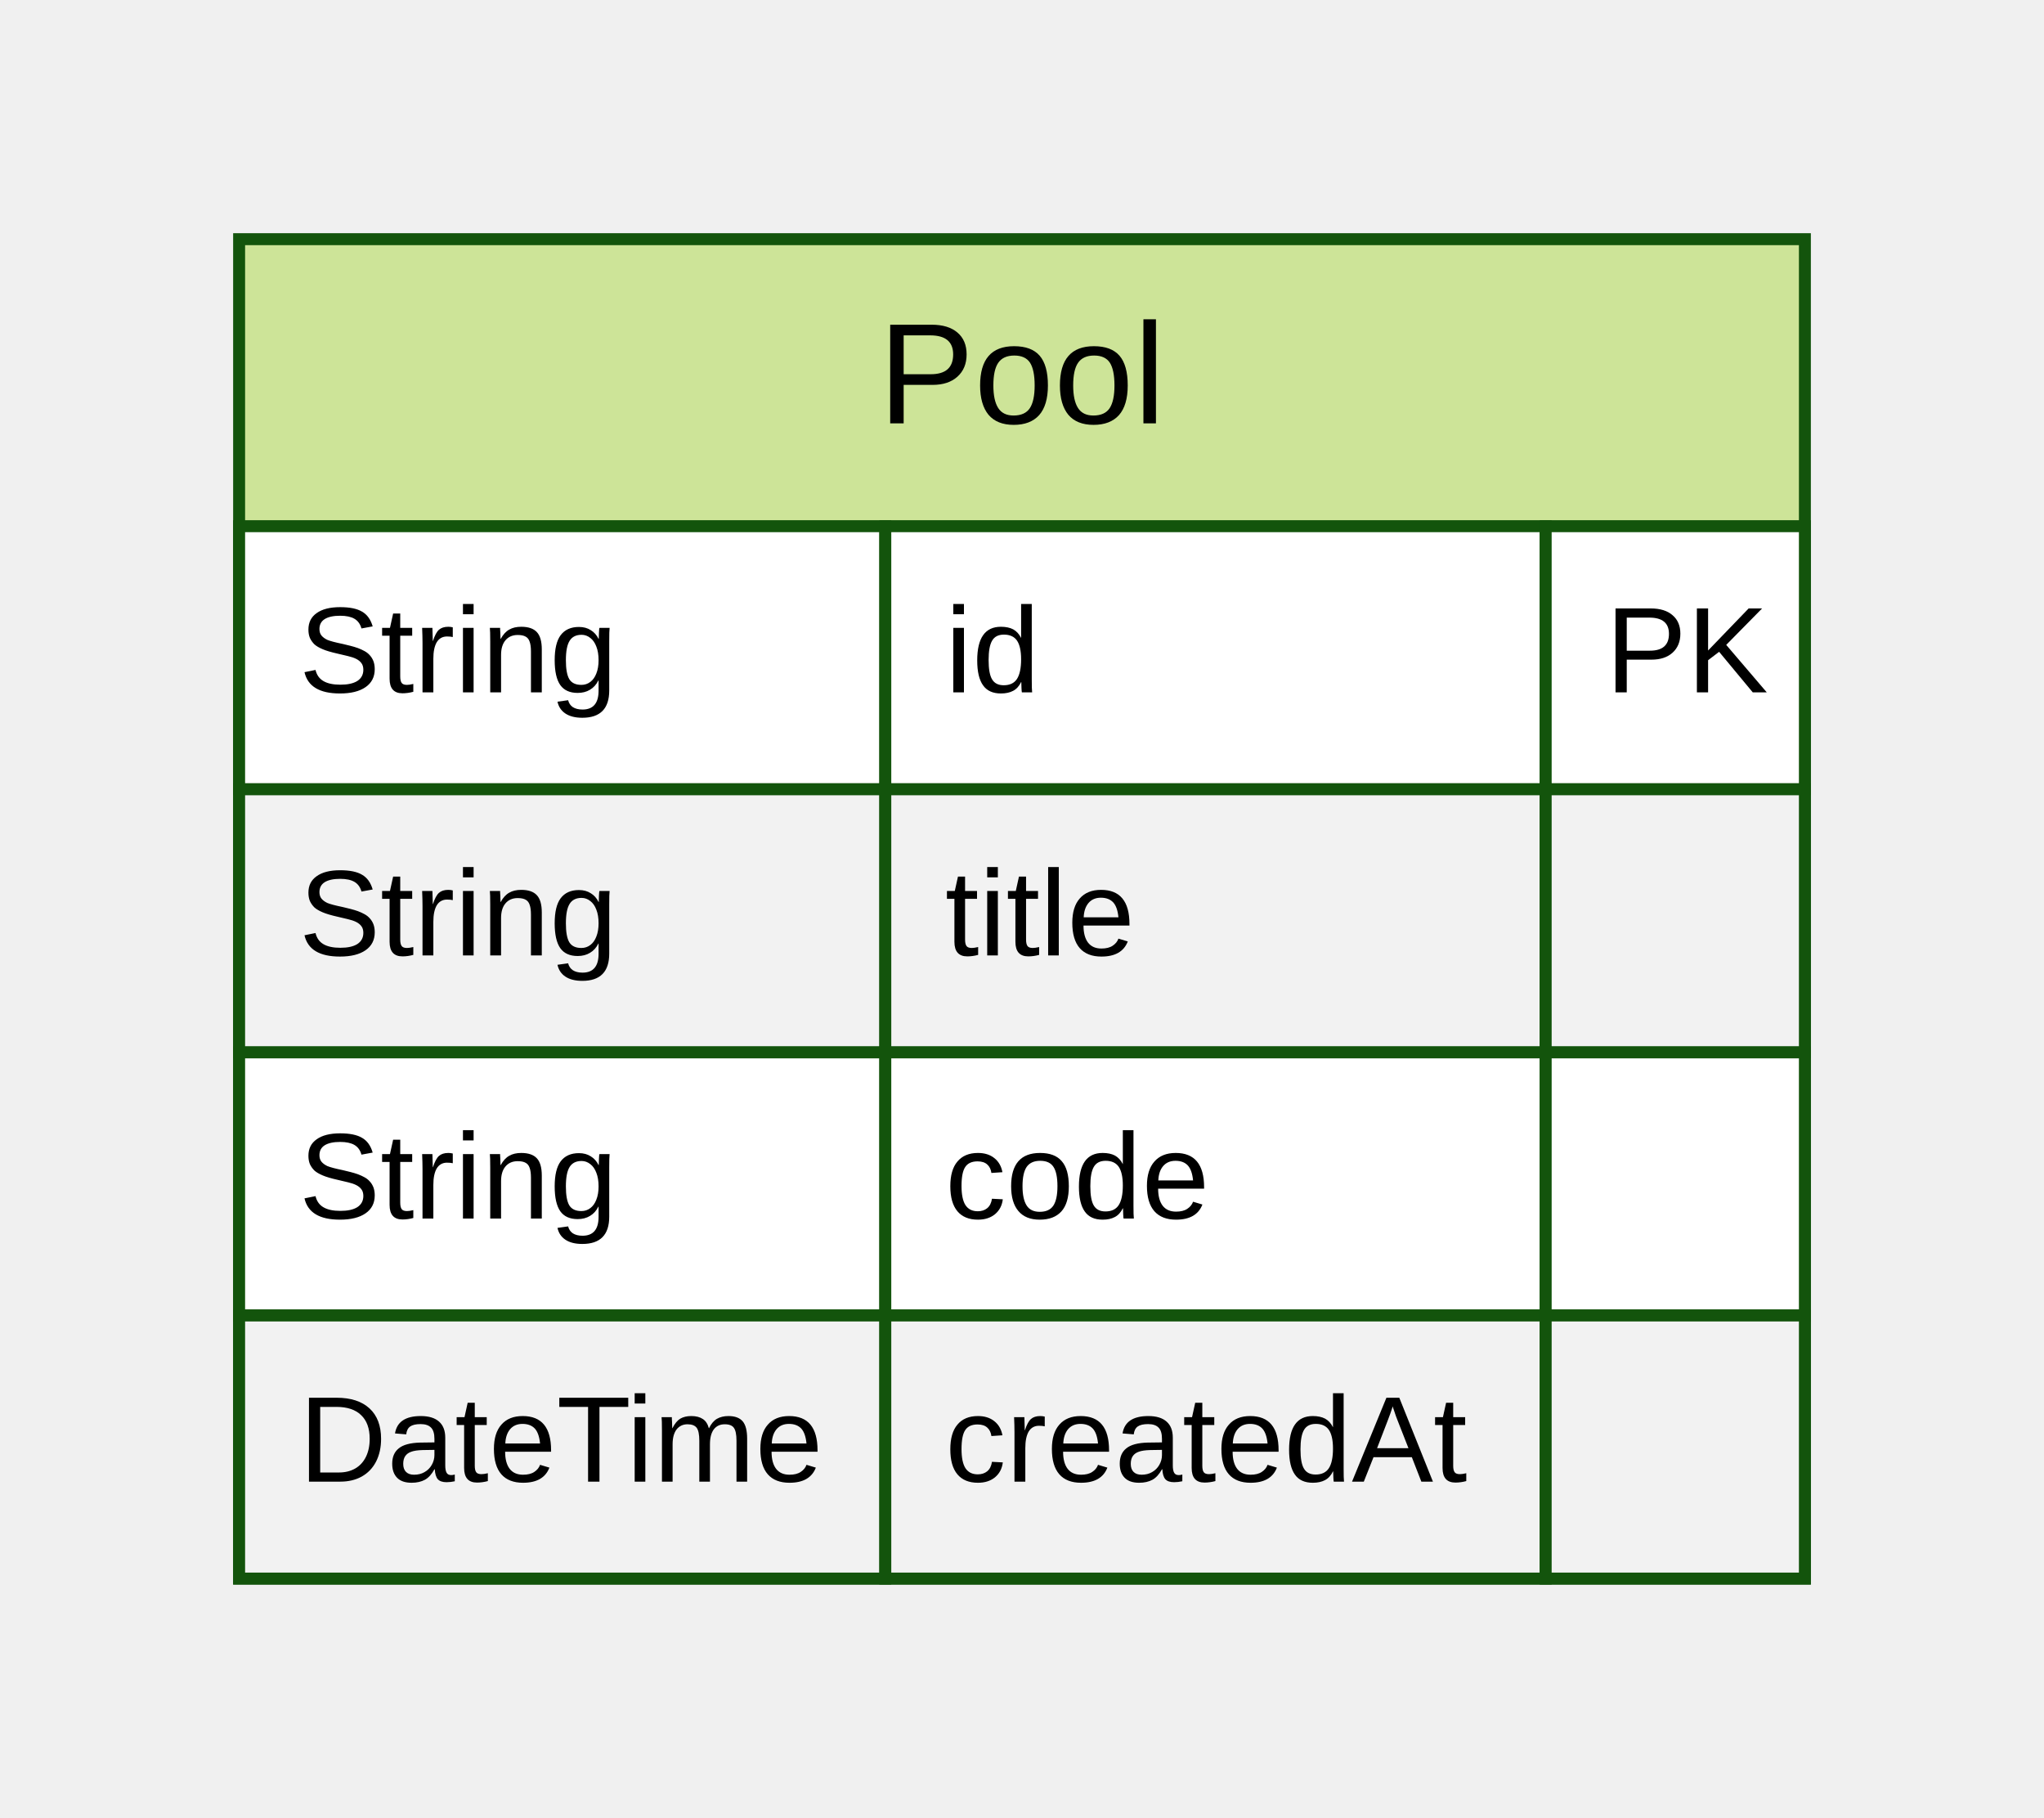
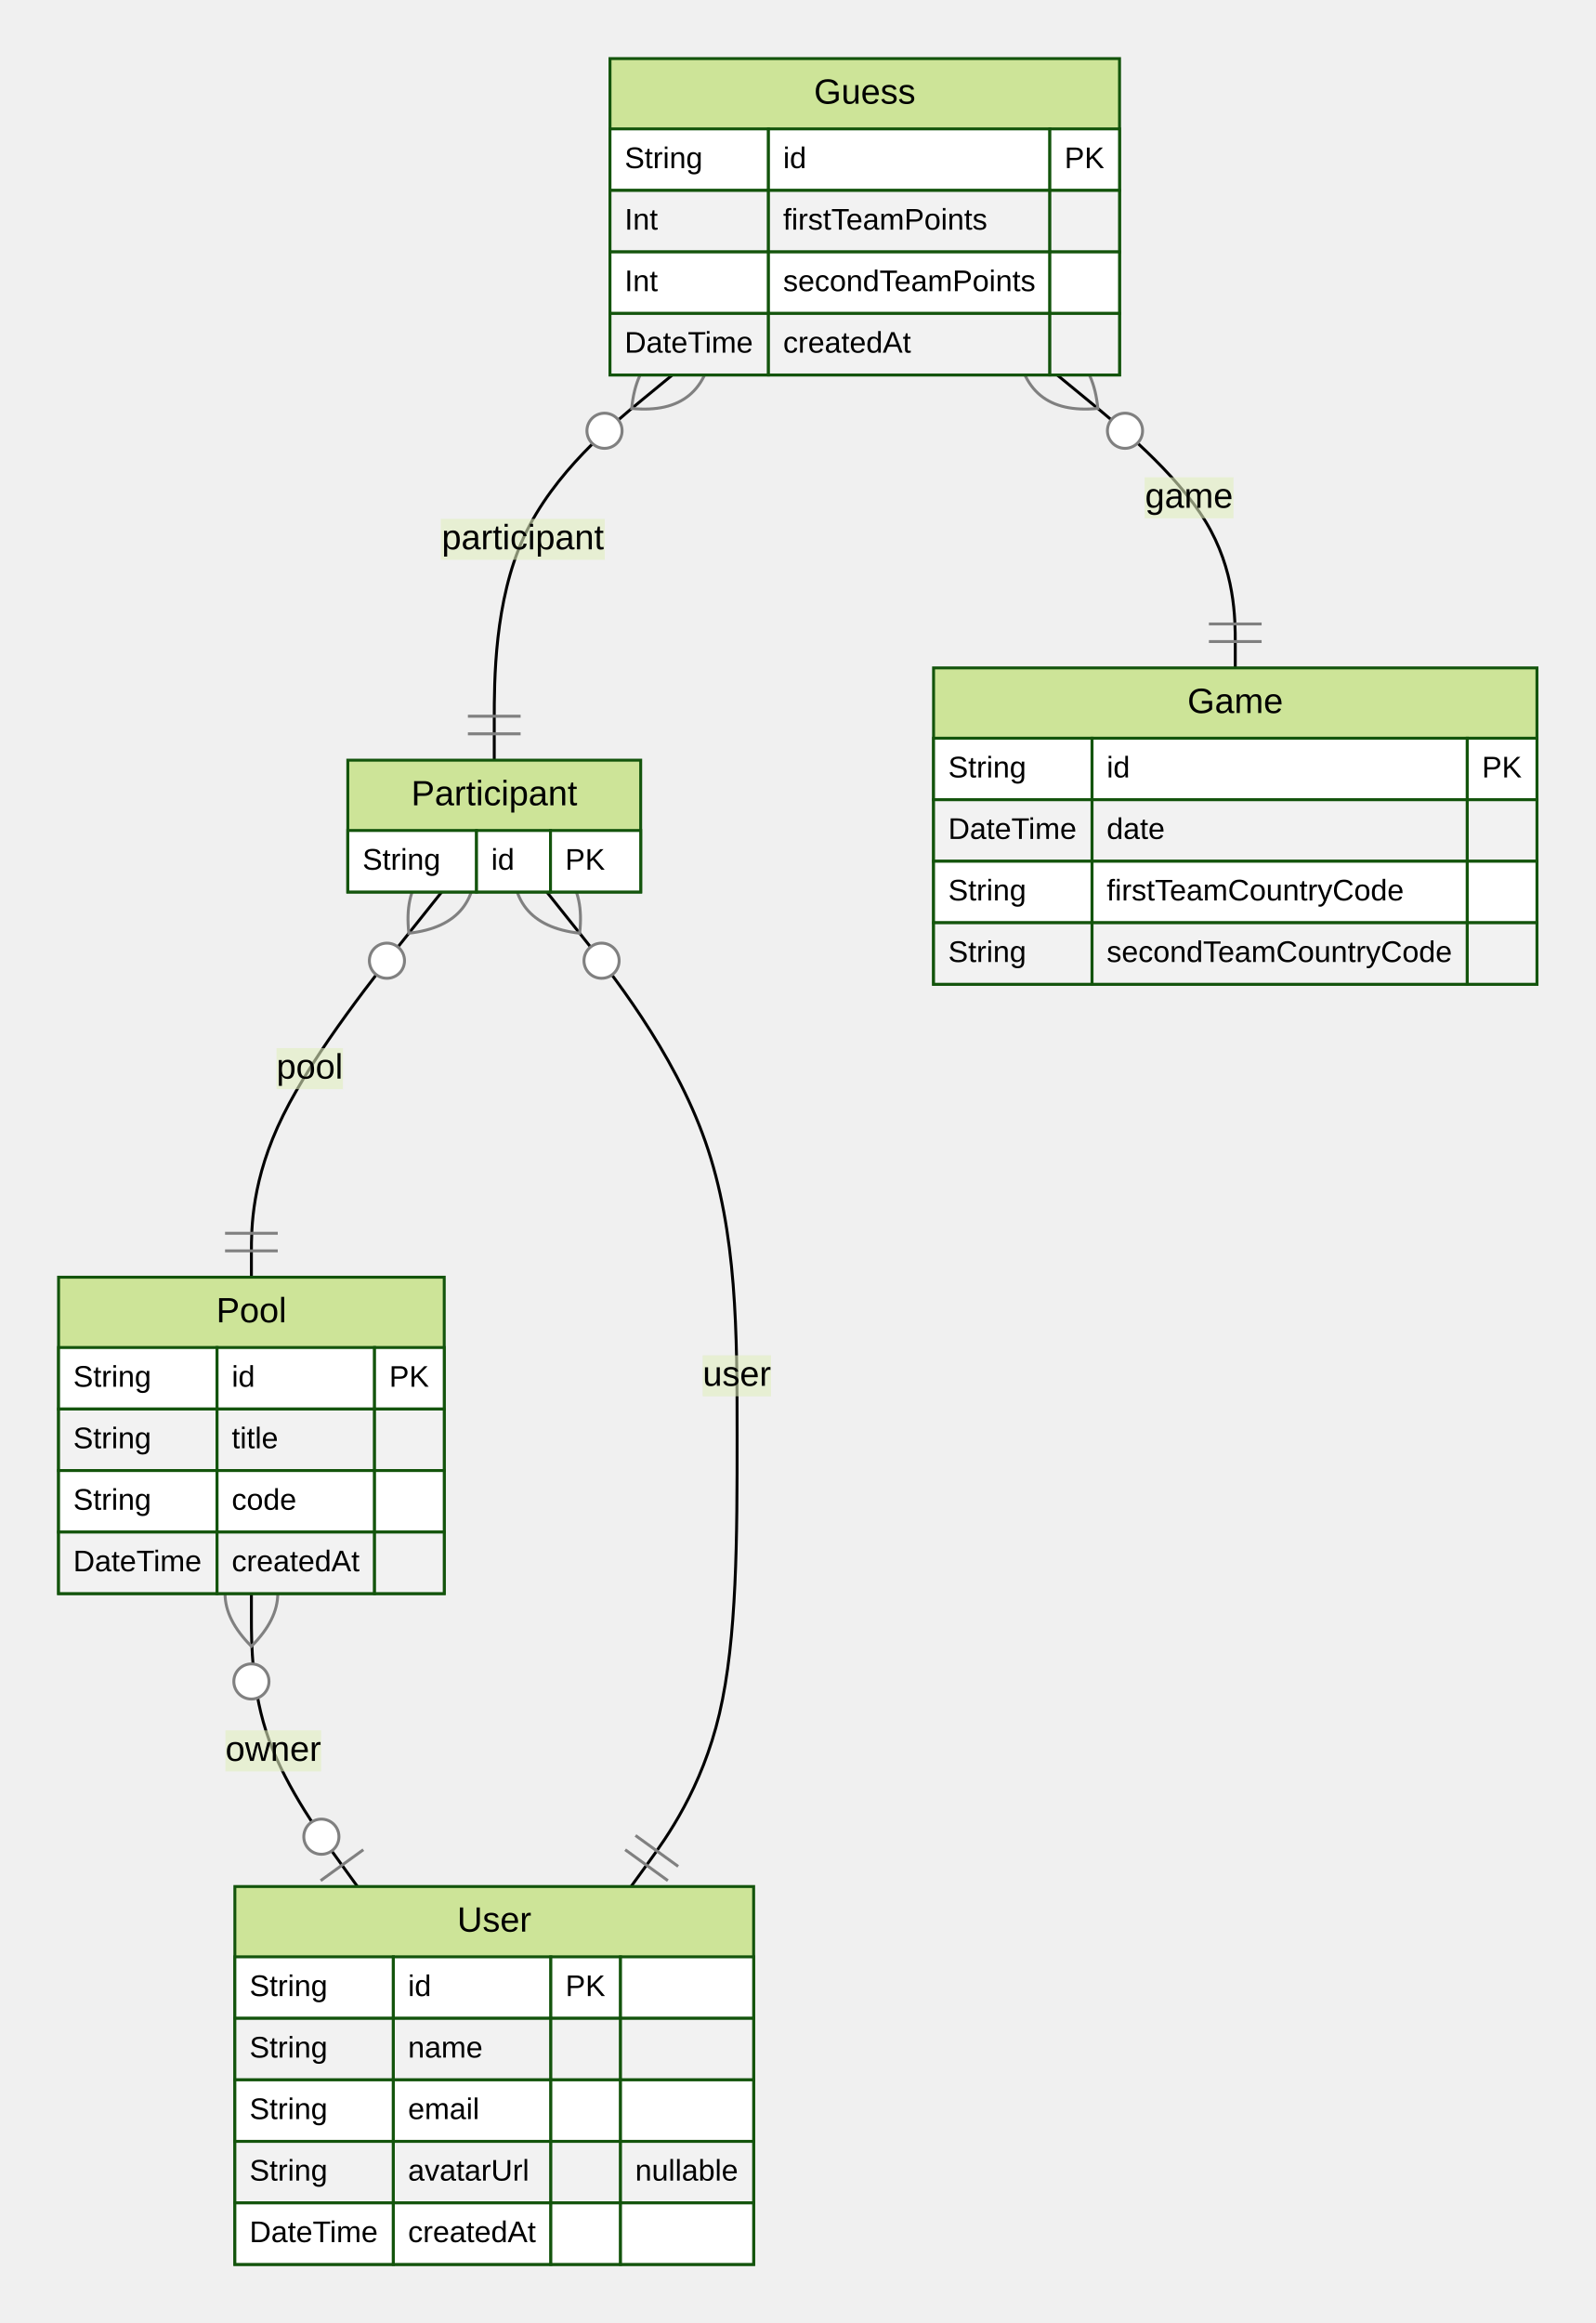
- <svg xmlns="http://www.w3.org/2000/svg" aria-labelledby="chart-title-mermaid-0 chart-desc-mermaid-0" role="img" viewBox="0 0 170.964 152" style="max-width: 170.964px; background-color: white;" width="100%" id="mermaid-0">
+ <svg xmlns="http://www.w3.org/2000/svg" aria-labelledby="chart-title-mermaid-0 chart-desc-mermaid-0" role="img" viewBox="0 0 544.791 793" style="max-width: 544.791px; background-color: white;" width="100%" id="mermaid-0">
  <style>#mermaid-0 {font-family:"trebuchet ms",verdana,arial,sans-serif;font-size:16px;fill:#000000;}#mermaid-0 .error-icon{fill:#552222;}#mermaid-0 .error-text{fill:#552222;stroke:#552222;}#mermaid-0 .edge-thickness-normal{stroke-width:2px;}#mermaid-0 .edge-thickness-thick{stroke-width:3.5px;}#mermaid-0 .edge-pattern-solid{stroke-dasharray:0;}#mermaid-0 .edge-pattern-dashed{stroke-dasharray:3;}#mermaid-0 .edge-pattern-dotted{stroke-dasharray:2;}#mermaid-0 .marker{fill:#000000;stroke:#000000;}#mermaid-0 .marker.cross{stroke:#000000;}#mermaid-0 svg{font-family:"trebuchet ms",verdana,arial,sans-serif;font-size:16px;}#mermaid-0 .entityBox{fill:#cde498;stroke:#13540c;}#mermaid-0 .attributeBoxOdd{fill:#ffffff;stroke:#13540c;}#mermaid-0 .attributeBoxEven{fill:#f2f2f2;stroke:#13540c;}#mermaid-0 .relationshipLabelBox{fill:hsl(78.158, 58.462%, 84.51%);opacity:0.7;background-color:hsl(78.158, 58.462%, 84.51%);}#mermaid-0 .relationshipLabelBox rect{opacity:0.5;}#mermaid-0 .relationshipLine{stroke:#000000;}#mermaid-0 :root{--mermaid-font-family:"trebuchet ms",verdana,arial,sans-serif;}</style>
  <g />
  <defs>
    <marker orient="auto" markerHeight="18" markerWidth="18" refY="9" refX="0" id="ONLY_ONE_START">
      <path d="M9,0 L9,18 M15,0 L15,18" fill="none" stroke="gray" />
    </marker>
  </defs>
  <defs>
    <marker orient="auto" markerHeight="18" markerWidth="18" refY="9" refX="18" id="ONLY_ONE_END">
      <path d="M3,0 L3,18 M9,0 L9,18" fill="none" stroke="gray" />
    </marker>
  </defs>
  <defs>
    <marker orient="auto" markerHeight="18" markerWidth="30" refY="9" refX="0" id="ZERO_OR_ONE_START">
      <circle r="6" cy="9" cx="21" fill="white" stroke="gray" />
      <path d="M9,0 L9,18" fill="none" stroke="gray" />
    </marker>
  </defs>
  <defs>
    <marker orient="auto" markerHeight="18" markerWidth="30" refY="9" refX="30" id="ZERO_OR_ONE_END">
      <circle r="6" cy="9" cx="9" fill="white" stroke="gray" />
      <path d="M21,0 L21,18" fill="none" stroke="gray" />
    </marker>
  </defs>
  <defs>
    <marker orient="auto" markerHeight="36" markerWidth="45" refY="18" refX="18" id="ONE_OR_MORE_START">
      <path d="M0,18 Q 18,0 36,18 Q 18,36 0,18 M42,9 L42,27" fill="none" stroke="gray" />
    </marker>
  </defs>
  <defs>
    <marker orient="auto" markerHeight="36" markerWidth="45" refY="18" refX="27" id="ONE_OR_MORE_END">
      <path d="M3,9 L3,27 M9,18 Q27,0 45,18 Q27,36 9,18" fill="none" stroke="gray" />
    </marker>
  </defs>
  <defs>
    <marker orient="auto" markerHeight="36" markerWidth="57" refY="18" refX="18" id="ZERO_OR_MORE_START">
      <circle r="6" cy="18" cx="48" fill="white" stroke="gray" />
      <path d="M0,18 Q18,0 36,18 Q18,36 0,18" fill="none" stroke="gray" />
    </marker>
  </defs>
  <defs>
    <marker orient="auto" markerHeight="36" markerWidth="57" refY="18" refX="39" id="ZERO_OR_MORE_END">
      <circle r="6" cy="18" cx="9" fill="white" stroke="gray" />
      <path d="M21,18 Q39,0 57,18 Q39,36 21,18" fill="none" stroke="gray" />
    </marker>
  </defs>
-   <g transform="translate(20,20 )" id="Pool">
-     <rect height="112" width="130.964" y="0" x="0" stroke="gray" fill-opacity="100%" fill="honeydew" class="er entityBox" />
-     <text transform="translate(65.48175,12)" style="font-family: &quot;trebuchet ms&quot;, verdana, arial, sans-serif;; font-size: 12px" text-anchor="middle" dominant-baseline="middle" y="0" x="0" id="entity-Pool" class="er entityLabel">Pool</text>
-     <rect height="22" width="54.048" y="24" x="0" stroke="gray" fill-opacity="100%" fill="honeydew" class="er attributeBoxOdd" />
-     <text transform="translate(5,35)" style="font-family: &quot;trebuchet ms&quot;, verdana, arial, sans-serif;; font-size: 10.2px" text-anchor="left" dominant-baseline="middle" y="0" x="0" id="entity-Pool-attr-1-type" class="er entityLabel">String</text>
-     <rect height="22" width="55.234" y="24" x="54.048" stroke="gray" fill-opacity="100%" fill="honeydew" class="er attributeBoxOdd" />
-     <text transform="translate(59.0484,35)" style="font-family: &quot;trebuchet ms&quot;, verdana, arial, sans-serif;; font-size: 10.2px" text-anchor="left" dominant-baseline="middle" y="0" x="0" id="entity-Pool-attr-1-name" class="er entityLabel">id</text>
-     <rect height="22" width="21.681" y="24" x="109.283" stroke="gray" fill-opacity="100%" fill="honeydew" class="er attributeBoxOdd" />
-     <text transform="translate(114.2828,35)" style="font-family: &quot;trebuchet ms&quot;, verdana, arial, sans-serif;; font-size: 10.2px" text-anchor="left" dominant-baseline="middle" y="0" x="0" id="entity-Pool-attr-1-key" class="er entityLabel">PK</text>
-     <rect height="22" width="54.048" y="46" x="0" stroke="gray" fill-opacity="100%" fill="honeydew" class="er attributeBoxEven" />
-     <text transform="translate(5,57)" style="font-family: &quot;trebuchet ms&quot;, verdana, arial, sans-serif;; font-size: 10.2px" text-anchor="left" dominant-baseline="middle" y="0" x="0" id="entity-Pool-attr-2-type" class="er entityLabel">String</text>
-     <rect height="22" width="55.234" y="46" x="54.048" stroke="gray" fill-opacity="100%" fill="honeydew" class="er attributeBoxEven" />
-     <text transform="translate(59.0484,57)" style="font-family: &quot;trebuchet ms&quot;, verdana, arial, sans-serif;; font-size: 10.2px" text-anchor="left" dominant-baseline="middle" y="0" x="0" id="entity-Pool-attr-2-name" class="er entityLabel">title</text>
-     <rect height="22" width="21.681" y="46" x="109.283" stroke="gray" fill-opacity="100%" fill="honeydew" class="er attributeBoxEven" />
-     <text transform="translate(114.2828,57)" style="font-family: &quot;trebuchet ms&quot;, verdana, arial, sans-serif;; font-size: 10.2px" text-anchor="left" dominant-baseline="middle" y="0" x="0" id="entity-Pool-attr-2-key" class="er entityLabel" />
-     <rect height="22" width="54.048" y="68" x="0" stroke="gray" fill-opacity="100%" fill="honeydew" class="er attributeBoxOdd" />
-     <text transform="translate(5,79)" style="font-family: &quot;trebuchet ms&quot;, verdana, arial, sans-serif;; font-size: 10.2px" text-anchor="left" dominant-baseline="middle" y="0" x="0" id="entity-Pool-attr-3-type" class="er entityLabel">String</text>
-     <rect height="22" width="55.234" y="68" x="54.048" stroke="gray" fill-opacity="100%" fill="honeydew" class="er attributeBoxOdd" />
-     <text transform="translate(59.0484,79)" style="font-family: &quot;trebuchet ms&quot;, verdana, arial, sans-serif;; font-size: 10.2px" text-anchor="left" dominant-baseline="middle" y="0" x="0" id="entity-Pool-attr-3-name" class="er entityLabel">code</text>
-     <rect height="22" width="21.681" y="68" x="109.283" stroke="gray" fill-opacity="100%" fill="honeydew" class="er attributeBoxOdd" />
-     <text transform="translate(114.2828,79)" style="font-family: &quot;trebuchet ms&quot;, verdana, arial, sans-serif;; font-size: 10.2px" text-anchor="left" dominant-baseline="middle" y="0" x="0" id="entity-Pool-attr-3-key" class="er entityLabel" />
-     <rect height="22" width="54.048" y="90" x="0" stroke="gray" fill-opacity="100%" fill="honeydew" class="er attributeBoxEven" />
-     <text transform="translate(5,101)" style="font-family: &quot;trebuchet ms&quot;, verdana, arial, sans-serif;; font-size: 10.2px" text-anchor="left" dominant-baseline="middle" y="0" x="0" id="entity-Pool-attr-4-type" class="er entityLabel">DateTime</text>
-     <rect height="22" width="55.234" y="90" x="54.048" stroke="gray" fill-opacity="100%" fill="honeydew" class="er attributeBoxEven" />
-     <text transform="translate(59.0484,101)" style="font-family: &quot;trebuchet ms&quot;, verdana, arial, sans-serif;; font-size: 10.2px" text-anchor="left" dominant-baseline="middle" y="0" x="0" id="entity-Pool-attr-4-name" class="er entityLabel">createdAt</text>
-     <rect height="22" width="21.681" y="90" x="109.283" stroke="gray" fill-opacity="100%" fill="honeydew" class="er attributeBoxEven" />
-     <text transform="translate(114.2828,101)" style="font-family: &quot;trebuchet ms&quot;, verdana, arial, sans-serif;; font-size: 10.2px" text-anchor="left" dominant-baseline="middle" y="0" x="0" id="entity-Pool-attr-4-key" class="er entityLabel" />
-   </g>
+   <path marker-start="url(#ZERO_OR_MORE_START)" marker-end="url(#ZERO_OR_ONE_END)" fill="none" stroke="gray" d="M85.841,544L85.841,552.333C85.841,560.667,85.841,577.333,91.876,594C97.911,610.667,109.981,627.333,116.016,635.667L122.051,644" class="er relationshipLine" />
+   <path marker-start="url(#ZERO_OR_MORE_START)" marker-end="url(#ONLY_ONE_END)" fill="none" stroke="gray" d="M186.702,304.5L197.532,318.083C208.362,331.667,230.023,358.833,240.853,389.75C251.683,420.667,251.683,455.333,251.683,490C251.683,524.667,251.683,559.333,245.648,585C239.613,610.667,227.543,627.333,221.508,635.667L215.473,644" class="er relationshipLine" />
+   <path marker-start="url(#ZERO_OR_MORE_START)" marker-end="url(#ONLY_ONE_END)" fill="none" stroke="gray" d="M150.823,304.5L139.992,318.083C129.162,331.667,107.502,358.833,96.672,380.75C85.841,402.667,85.841,419.333,85.841,427.667L85.841,436" class="er relationshipLine" />
+   <path marker-start="url(#ZERO_OR_MORE_START)" marker-end="url(#ONLY_ONE_END)" fill="none" stroke="gray" d="M229.583,128L219.446,136.333C209.309,144.667,189.036,161.333,178.899,183.25C168.762,205.167,168.762,232.333,168.762,245.917L168.762,259.5" class="er relationshipLine" />
+   <path marker-start="url(#ZERO_OR_MORE_START)" marker-end="url(#ONLY_ONE_END)" fill="none" stroke="gray" d="M360.956,128L371.093,136.333C381.23,144.667,401.503,161.333,411.64,178C421.777,194.667,421.777,211.333,421.777,219.667L421.777,228" class="er relationshipLine" />
+   <g transform="translate(20,436 )" id="Pool">
+     <rect height="108" width="131.683" y="0" x="0" stroke="gray" fill-opacity="100%" fill="honeydew" class="er entityBox" />
+     <text transform="translate(65.84149,12)" style="font-family: &quot;trebuchet ms&quot;, verdana, arial, sans-serif;; font-size: 12px" text-anchor="middle" dominant-baseline="middle" y="0" x="0" id="entity-Pool" class="er entityLabel">Pool</text>
+     <rect height="21" width="54.113" y="24" x="0" stroke="gray" fill-opacity="100%" fill="honeydew" class="er attributeBoxOdd" />
+     <text transform="translate(5,34.5)" style="font-family: &quot;trebuchet ms&quot;, verdana, arial, sans-serif;; font-size: 10.2px" text-anchor="left" dominant-baseline="middle" y="0" x="0" id="entity-Pool-attr-1-type" class="er entityLabel">String</text>
+     <rect height="21" width="53.775" y="24" x="54.113" stroke="gray" fill-opacity="100%" fill="honeydew" class="er attributeBoxOdd" />
+     <text transform="translate(59.11313,34.5)" style="font-family: &quot;trebuchet ms&quot;, verdana, arial, sans-serif;; font-size: 10.2px" text-anchor="left" dominant-baseline="middle" y="0" x="0" id="entity-Pool-attr-1-name" class="er entityLabel">id</text>
+     <rect height="21" width="23.795" y="24" x="107.888" stroke="gray" fill-opacity="100%" fill="honeydew" class="er attributeBoxOdd" />
+     <text transform="translate(112.888,34.5)" style="font-family: &quot;trebuchet ms&quot;, verdana, arial, sans-serif;; font-size: 10.2px" text-anchor="left" dominant-baseline="middle" y="0" x="0" id="entity-Pool-attr-1-key" class="er entityLabel">PK</text>
+     <rect height="21" width="54.113" y="45" x="0" stroke="gray" fill-opacity="100%" fill="honeydew" class="er attributeBoxEven" />
+     <text transform="translate(5,55.5)" style="font-family: &quot;trebuchet ms&quot;, verdana, arial, sans-serif;; font-size: 10.2px" text-anchor="left" dominant-baseline="middle" y="0" x="0" id="entity-Pool-attr-2-type" class="er entityLabel">String</text>
+     <rect height="21" width="53.775" y="45" x="54.113" stroke="gray" fill-opacity="100%" fill="honeydew" class="er attributeBoxEven" />
+     <text transform="translate(59.11313,55.5)" style="font-family: &quot;trebuchet ms&quot;, verdana, arial, sans-serif;; font-size: 10.2px" text-anchor="left" dominant-baseline="middle" y="0" x="0" id="entity-Pool-attr-2-name" class="er entityLabel">title</text>
+     <rect height="21" width="23.795" y="45" x="107.888" stroke="gray" fill-opacity="100%" fill="honeydew" class="er attributeBoxEven" />
+     <text transform="translate(112.888,55.5)" style="font-family: &quot;trebuchet ms&quot;, verdana, arial, sans-serif;; font-size: 10.2px" text-anchor="left" dominant-baseline="middle" y="0" x="0" id="entity-Pool-attr-2-key" class="er entityLabel" />
+     <rect height="21" width="54.113" y="66" x="0" stroke="gray" fill-opacity="100%" fill="honeydew" class="er attributeBoxOdd" />
+     <text transform="translate(5,76.5)" style="font-family: &quot;trebuchet ms&quot;, verdana, arial, sans-serif;; font-size: 10.2px" text-anchor="left" dominant-baseline="middle" y="0" x="0" id="entity-Pool-attr-3-type" class="er entityLabel">String</text>
+     <rect height="21" width="53.775" y="66" x="54.113" stroke="gray" fill-opacity="100%" fill="honeydew" class="er attributeBoxOdd" />
+     <text transform="translate(59.11313,76.5)" style="font-family: &quot;trebuchet ms&quot;, verdana, arial, sans-serif;; font-size: 10.2px" text-anchor="left" dominant-baseline="middle" y="0" x="0" id="entity-Pool-attr-3-name" class="er entityLabel">code</text>
+     <rect height="21" width="23.795" y="66" x="107.888" stroke="gray" fill-opacity="100%" fill="honeydew" class="er attributeBoxOdd" />
+     <text transform="translate(112.888,76.5)" style="font-family: &quot;trebuchet ms&quot;, verdana, arial, sans-serif;; font-size: 10.2px" text-anchor="left" dominant-baseline="middle" y="0" x="0" id="entity-Pool-attr-3-key" class="er entityLabel" />
+     <rect height="21" width="54.113" y="87" x="0" stroke="gray" fill-opacity="100%" fill="honeydew" class="er attributeBoxEven" />
+     <text transform="translate(5,97.5)" style="font-family: &quot;trebuchet ms&quot;, verdana, arial, sans-serif;; font-size: 10.2px" text-anchor="left" dominant-baseline="middle" y="0" x="0" id="entity-Pool-attr-4-type" class="er entityLabel">DateTime</text>
+     <rect height="21" width="53.775" y="87" x="54.113" stroke="gray" fill-opacity="100%" fill="honeydew" class="er attributeBoxEven" />
+     <text transform="translate(59.11313,97.5)" style="font-family: &quot;trebuchet ms&quot;, verdana, arial, sans-serif;; font-size: 10.2px" text-anchor="left" dominant-baseline="middle" y="0" x="0" id="entity-Pool-attr-4-name" class="er entityLabel">createdAt</text>
+     <rect height="21" width="23.795" y="87" x="107.888" stroke="gray" fill-opacity="100%" fill="honeydew" class="er attributeBoxEven" />
+     <text transform="translate(112.888,97.5)" style="font-family: &quot;trebuchet ms&quot;, verdana, arial, sans-serif;; font-size: 10.2px" text-anchor="left" dominant-baseline="middle" y="0" x="0" id="entity-Pool-attr-4-key" class="er entityLabel" />
+   </g>
+   <g transform="translate(118.7622,259.5 )" id="Participant">
+     <rect height="45" width="100" y="0" x="0" stroke="gray" fill-opacity="100%" fill="honeydew" class="er entityBox" />
+     <text transform="translate(50,12)" style="font-family: &quot;trebuchet ms&quot;, verdana, arial, sans-serif;; font-size: 12px" text-anchor="middle" dominant-baseline="middle" y="0" x="0" id="entity-Participant" class="er entityLabel">Participant</text>
+     <rect height="21" width="43.945" y="24" x="0" stroke="gray" fill-opacity="100%" fill="honeydew" class="er attributeBoxOdd" />
+     <text transform="translate(5,34.5)" style="font-family: &quot;trebuchet ms&quot;, verdana, arial, sans-serif;; font-size: 10.2px" text-anchor="left" dominant-baseline="middle" y="0" x="0" id="entity-Participant-attr-1-type" class="er entityLabel">String</text>
+     <rect height="21" width="25.262" y="24" x="43.945" stroke="gray" fill-opacity="100%" fill="honeydew" class="er attributeBoxOdd" />
+     <text transform="translate(48.94526,34.5)" style="font-family: &quot;trebuchet ms&quot;, verdana, arial, sans-serif;; font-size: 10.2px" text-anchor="left" dominant-baseline="middle" y="0" x="0" id="entity-Participant-attr-1-name" class="er entityLabel">id</text>
+     <rect height="21" width="30.793" y="24" x="69.207" stroke="gray" fill-opacity="100%" fill="honeydew" class="er attributeBoxOdd" />
+     <text transform="translate(74.20681,34.5)" style="font-family: &quot;trebuchet ms&quot;, verdana, arial, sans-serif;; font-size: 10.2px" text-anchor="left" dominant-baseline="middle" y="0" x="0" id="entity-Participant-attr-1-key" class="er entityLabel">PK</text>
+   </g>
+   <g transform="translate(80.19414,644 )" id="User">
+     <rect height="129" width="177.136" y="0" x="0" stroke="gray" fill-opacity="100%" fill="honeydew" class="er entityBox" />
+     <text transform="translate(88.5681,12)" style="font-family: &quot;trebuchet ms&quot;, verdana, arial, sans-serif;; font-size: 12px" text-anchor="middle" dominant-baseline="middle" y="0" x="0" id="entity-User" class="er entityLabel">User</text>
+     <rect height="21" width="54.113" y="24" x="0" stroke="gray" fill-opacity="100%" fill="honeydew" class="er attributeBoxOdd" />
+     <text transform="translate(5,34.5)" style="font-family: &quot;trebuchet ms&quot;, verdana, arial, sans-serif;; font-size: 10.2px" text-anchor="left" dominant-baseline="middle" y="0" x="0" id="entity-User-attr-1-type" class="er entityLabel">String</text>
+     <rect height="21" width="53.775" y="24" x="54.113" stroke="gray" fill-opacity="100%" fill="honeydew" class="er attributeBoxOdd" />
+     <text transform="translate(59.11313,34.5)" style="font-family: &quot;trebuchet ms&quot;, verdana, arial, sans-serif;; font-size: 10.2px" text-anchor="left" dominant-baseline="middle" y="0" x="0" id="entity-User-attr-1-name" class="er entityLabel">id</text>
+     <rect height="21" width="23.795" y="24" x="107.888" stroke="gray" fill-opacity="100%" fill="honeydew" class="er attributeBoxOdd" />
+     <text transform="translate(112.888,34.5)" style="font-family: &quot;trebuchet ms&quot;, verdana, arial, sans-serif;; font-size: 10.2px" text-anchor="left" dominant-baseline="middle" y="0" x="0" id="entity-User-attr-1-key" class="er entityLabel">PK</text>
+     <rect height="21" width="45.453" y="24" x="131.683" stroke="gray" fill-opacity="100%" fill="honeydew" class="er attributeBoxOdd" />
+     <text transform="translate(136.683,34.5)" style="font-family: &quot;trebuchet ms&quot;, verdana, arial, sans-serif;; font-size: 10.2px" text-anchor="left" dominant-baseline="middle" y="0" x="0" id="entity-User-attr-1-comment" class="er entityLabel" />
+     <rect height="21" width="54.113" y="45" x="0" stroke="gray" fill-opacity="100%" fill="honeydew" class="er attributeBoxEven" />
+     <text transform="translate(5,55.5)" style="font-family: &quot;trebuchet ms&quot;, verdana, arial, sans-serif;; font-size: 10.2px" text-anchor="left" dominant-baseline="middle" y="0" x="0" id="entity-User-attr-2-type" class="er entityLabel">String</text>
+     <rect height="21" width="53.775" y="45" x="54.113" stroke="gray" fill-opacity="100%" fill="honeydew" class="er attributeBoxEven" />
+     <text transform="translate(59.11313,55.5)" style="font-family: &quot;trebuchet ms&quot;, verdana, arial, sans-serif;; font-size: 10.2px" text-anchor="left" dominant-baseline="middle" y="0" x="0" id="entity-User-attr-2-name" class="er entityLabel">name</text>
+     <rect height="21" width="23.795" y="45" x="107.888" stroke="gray" fill-opacity="100%" fill="honeydew" class="er attributeBoxEven" />
+     <text transform="translate(112.888,55.5)" style="font-family: &quot;trebuchet ms&quot;, verdana, arial, sans-serif;; font-size: 10.2px" text-anchor="left" dominant-baseline="middle" y="0" x="0" id="entity-User-attr-2-key" class="er entityLabel" />
+     <rect height="21" width="45.453" y="45" x="131.683" stroke="gray" fill-opacity="100%" fill="honeydew" class="er attributeBoxEven" />
+     <text transform="translate(136.683,55.5)" style="font-family: &quot;trebuchet ms&quot;, verdana, arial, sans-serif;; font-size: 10.2px" text-anchor="left" dominant-baseline="middle" y="0" x="0" id="entity-User-attr-2-comment" class="er entityLabel" />
+     <rect height="21" width="54.113" y="66" x="0" stroke="gray" fill-opacity="100%" fill="honeydew" class="er attributeBoxOdd" />
+     <text transform="translate(5,76.5)" style="font-family: &quot;trebuchet ms&quot;, verdana, arial, sans-serif;; font-size: 10.2px" text-anchor="left" dominant-baseline="middle" y="0" x="0" id="entity-User-attr-3-type" class="er entityLabel">String</text>
+     <rect height="21" width="53.775" y="66" x="54.113" stroke="gray" fill-opacity="100%" fill="honeydew" class="er attributeBoxOdd" />
+     <text transform="translate(59.11313,76.5)" style="font-family: &quot;trebuchet ms&quot;, verdana, arial, sans-serif;; font-size: 10.2px" text-anchor="left" dominant-baseline="middle" y="0" x="0" id="entity-User-attr-3-name" class="er entityLabel">email</text>
+     <rect height="21" width="23.795" y="66" x="107.888" stroke="gray" fill-opacity="100%" fill="honeydew" class="er attributeBoxOdd" />
+     <text transform="translate(112.888,76.5)" style="font-family: &quot;trebuchet ms&quot;, verdana, arial, sans-serif;; font-size: 10.2px" text-anchor="left" dominant-baseline="middle" y="0" x="0" id="entity-User-attr-3-key" class="er entityLabel" />
+     <rect height="21" width="45.453" y="66" x="131.683" stroke="gray" fill-opacity="100%" fill="honeydew" class="er attributeBoxOdd" />
+     <text transform="translate(136.683,76.5)" style="font-family: &quot;trebuchet ms&quot;, verdana, arial, sans-serif;; font-size: 10.2px" text-anchor="left" dominant-baseline="middle" y="0" x="0" id="entity-User-attr-3-comment" class="er entityLabel" />
+     <rect height="21" width="54.113" y="87" x="0" stroke="gray" fill-opacity="100%" fill="honeydew" class="er attributeBoxEven" />
+     <text transform="translate(5,97.5)" style="font-family: &quot;trebuchet ms&quot;, verdana, arial, sans-serif;; font-size: 10.2px" text-anchor="left" dominant-baseline="middle" y="0" x="0" id="entity-User-attr-4-type" class="er entityLabel">String</text>
+     <rect height="21" width="53.775" y="87" x="54.113" stroke="gray" fill-opacity="100%" fill="honeydew" class="er attributeBoxEven" />
+     <text transform="translate(59.11313,97.5)" style="font-family: &quot;trebuchet ms&quot;, verdana, arial, sans-serif;; font-size: 10.2px" text-anchor="left" dominant-baseline="middle" y="0" x="0" id="entity-User-attr-4-name" class="er entityLabel">avatarUrl</text>
+     <rect height="21" width="23.795" y="87" x="107.888" stroke="gray" fill-opacity="100%" fill="honeydew" class="er attributeBoxEven" />
+     <text transform="translate(112.888,97.5)" style="font-family: &quot;trebuchet ms&quot;, verdana, arial, sans-serif;; font-size: 10.2px" text-anchor="left" dominant-baseline="middle" y="0" x="0" id="entity-User-attr-4-key" class="er entityLabel" />
+     <rect height="21" width="45.453" y="87" x="131.683" stroke="gray" fill-opacity="100%" fill="honeydew" class="er attributeBoxEven" />
+     <text transform="translate(136.683,97.5)" style="font-family: &quot;trebuchet ms&quot;, verdana, arial, sans-serif;; font-size: 10.2px" text-anchor="left" dominant-baseline="middle" y="0" x="0" id="entity-User-attr-4-comment" class="er entityLabel">nullable</text>
+     <rect height="21" width="54.113" y="108" x="0" stroke="gray" fill-opacity="100%" fill="honeydew" class="er attributeBoxOdd" />
+     <text transform="translate(5,118.5)" style="font-family: &quot;trebuchet ms&quot;, verdana, arial, sans-serif;; font-size: 10.2px" text-anchor="left" dominant-baseline="middle" y="0" x="0" id="entity-User-attr-5-type" class="er entityLabel">DateTime</text>
+     <rect height="21" width="53.775" y="108" x="54.113" stroke="gray" fill-opacity="100%" fill="honeydew" class="er attributeBoxOdd" />
+     <text transform="translate(59.11313,118.5)" style="font-family: &quot;trebuchet ms&quot;, verdana, arial, sans-serif;; font-size: 10.2px" text-anchor="left" dominant-baseline="middle" y="0" x="0" id="entity-User-attr-5-name" class="er entityLabel">createdAt</text>
+     <rect height="21" width="23.795" y="108" x="107.888" stroke="gray" fill-opacity="100%" fill="honeydew" class="er attributeBoxOdd" />
+     <text transform="translate(112.888,118.5)" style="font-family: &quot;trebuchet ms&quot;, verdana, arial, sans-serif;; font-size: 10.2px" text-anchor="left" dominant-baseline="middle" y="0" x="0" id="entity-User-attr-5-key" class="er entityLabel" />
+     <rect height="21" width="45.453" y="108" x="131.683" stroke="gray" fill-opacity="100%" fill="honeydew" class="er attributeBoxOdd" />
+     <text transform="translate(136.683,118.5)" style="font-family: &quot;trebuchet ms&quot;, verdana, arial, sans-serif;; font-size: 10.2px" text-anchor="left" dominant-baseline="middle" y="0" x="0" id="entity-User-attr-5-comment" class="er entityLabel" />
+   </g>
+   <g transform="translate(318.7622,228 )" id="Game">
+     <rect height="108" width="206.029" y="0" x="0" stroke="gray" fill-opacity="100%" fill="honeydew" class="er entityBox" />
+     <text transform="translate(103.0145,12)" style="font-family: &quot;trebuchet ms&quot;, verdana, arial, sans-serif;; font-size: 12px" text-anchor="middle" dominant-baseline="middle" y="0" x="0" id="entity-Game" class="er entityLabel">Game</text>
+     <rect height="21" width="54.113" y="24" x="0" stroke="gray" fill-opacity="100%" fill="honeydew" class="er attributeBoxOdd" />
+     <text transform="translate(5,34.5)" style="font-family: &quot;trebuchet ms&quot;, verdana, arial, sans-serif;; font-size: 10.2px" text-anchor="left" dominant-baseline="middle" y="0" x="0" id="entity-Game-attr-1-type" class="er entityLabel">String</text>
+     <rect height="21" width="128.121" y="24" x="54.113" stroke="gray" fill-opacity="100%" fill="honeydew" class="er attributeBoxOdd" />
+     <text transform="translate(59.11313,34.5)" style="font-family: &quot;trebuchet ms&quot;, verdana, arial, sans-serif;; font-size: 10.2px" text-anchor="left" dominant-baseline="middle" y="0" x="0" id="entity-Game-attr-1-name" class="er entityLabel">id</text>
+     <rect height="21" width="23.795" y="24" x="182.234" stroke="gray" fill-opacity="100%" fill="honeydew" class="er attributeBoxOdd" />
+     <text transform="translate(187.2339,34.5)" style="font-family: &quot;trebuchet ms&quot;, verdana, arial, sans-serif;; font-size: 10.2px" text-anchor="left" dominant-baseline="middle" y="0" x="0" id="entity-Game-attr-1-key" class="er entityLabel">PK</text>
+     <rect height="21" width="54.113" y="45" x="0" stroke="gray" fill-opacity="100%" fill="honeydew" class="er attributeBoxEven" />
+     <text transform="translate(5,55.5)" style="font-family: &quot;trebuchet ms&quot;, verdana, arial, sans-serif;; font-size: 10.2px" text-anchor="left" dominant-baseline="middle" y="0" x="0" id="entity-Game-attr-2-type" class="er entityLabel">DateTime</text>
+     <rect height="21" width="128.121" y="45" x="54.113" stroke="gray" fill-opacity="100%" fill="honeydew" class="er attributeBoxEven" />
+     <text transform="translate(59.11313,55.5)" style="font-family: &quot;trebuchet ms&quot;, verdana, arial, sans-serif;; font-size: 10.2px" text-anchor="left" dominant-baseline="middle" y="0" x="0" id="entity-Game-attr-2-name" class="er entityLabel">date</text>
+     <rect height="21" width="23.795" y="45" x="182.234" stroke="gray" fill-opacity="100%" fill="honeydew" class="er attributeBoxEven" />
+     <text transform="translate(187.2339,55.5)" style="font-family: &quot;trebuchet ms&quot;, verdana, arial, sans-serif;; font-size: 10.2px" text-anchor="left" dominant-baseline="middle" y="0" x="0" id="entity-Game-attr-2-key" class="er entityLabel" />
+     <rect height="21" width="54.113" y="66" x="0" stroke="gray" fill-opacity="100%" fill="honeydew" class="er attributeBoxOdd" />
+     <text transform="translate(5,76.5)" style="font-family: &quot;trebuchet ms&quot;, verdana, arial, sans-serif;; font-size: 10.2px" text-anchor="left" dominant-baseline="middle" y="0" x="0" id="entity-Game-attr-3-type" class="er entityLabel">String</text>
+     <rect height="21" width="128.121" y="66" x="54.113" stroke="gray" fill-opacity="100%" fill="honeydew" class="er attributeBoxOdd" />
+     <text transform="translate(59.11313,76.5)" style="font-family: &quot;trebuchet ms&quot;, verdana, arial, sans-serif;; font-size: 10.2px" text-anchor="left" dominant-baseline="middle" y="0" x="0" id="entity-Game-attr-3-name" class="er entityLabel">firstTeamCountryCode</text>
+     <rect height="21" width="23.795" y="66" x="182.234" stroke="gray" fill-opacity="100%" fill="honeydew" class="er attributeBoxOdd" />
+     <text transform="translate(187.2339,76.5)" style="font-family: &quot;trebuchet ms&quot;, verdana, arial, sans-serif;; font-size: 10.2px" text-anchor="left" dominant-baseline="middle" y="0" x="0" id="entity-Game-attr-3-key" class="er entityLabel" />
+     <rect height="21" width="54.113" y="87" x="0" stroke="gray" fill-opacity="100%" fill="honeydew" class="er attributeBoxEven" />
+     <text transform="translate(5,97.5)" style="font-family: &quot;trebuchet ms&quot;, verdana, arial, sans-serif;; font-size: 10.2px" text-anchor="left" dominant-baseline="middle" y="0" x="0" id="entity-Game-attr-4-type" class="er entityLabel">String</text>
+     <rect height="21" width="128.121" y="87" x="54.113" stroke="gray" fill-opacity="100%" fill="honeydew" class="er attributeBoxEven" />
+     <text transform="translate(59.11313,97.5)" style="font-family: &quot;trebuchet ms&quot;, verdana, arial, sans-serif;; font-size: 10.2px" text-anchor="left" dominant-baseline="middle" y="0" x="0" id="entity-Game-attr-4-name" class="er entityLabel">secondTeamCountryCode</text>
+     <rect height="21" width="23.795" y="87" x="182.234" stroke="gray" fill-opacity="100%" fill="honeydew" class="er attributeBoxEven" />
+     <text transform="translate(187.2339,97.5)" style="font-family: &quot;trebuchet ms&quot;, verdana, arial, sans-serif;; font-size: 10.2px" text-anchor="left" dominant-baseline="middle" y="0" x="0" id="entity-Game-attr-4-key" class="er entityLabel" />
+   </g>
+   <g transform="translate(208.2763,20 )" id="Guess">
+     <rect height="108" width="173.986" y="0" x="0" stroke="gray" fill-opacity="100%" fill="honeydew" class="er entityBox" />
+     <text transform="translate(86.99312,12)" style="font-family: &quot;trebuchet ms&quot;, verdana, arial, sans-serif;; font-size: 12px" text-anchor="middle" dominant-baseline="middle" y="0" x="0" id="entity-Guess" class="er entityLabel">Guess</text>
+     <rect height="21" width="54.113" y="24" x="0" stroke="gray" fill-opacity="100%" fill="honeydew" class="er attributeBoxOdd" />
+     <text transform="translate(5,34.5)" style="font-family: &quot;trebuchet ms&quot;, verdana, arial, sans-serif;; font-size: 10.2px" text-anchor="left" dominant-baseline="middle" y="0" x="0" id="entity-Guess-attr-1-type" class="er entityLabel">String</text>
+     <rect height="21" width="96.078" y="24" x="54.113" stroke="gray" fill-opacity="100%" fill="honeydew" class="er attributeBoxOdd" />
+     <text transform="translate(59.11313,34.5)" style="font-family: &quot;trebuchet ms&quot;, verdana, arial, sans-serif;; font-size: 10.2px" text-anchor="left" dominant-baseline="middle" y="0" x="0" id="entity-Guess-attr-1-name" class="er entityLabel">id</text>
+     <rect height="21" width="23.795" y="24" x="150.191" stroke="gray" fill-opacity="100%" fill="honeydew" class="er attributeBoxOdd" />
+     <text transform="translate(155.1913,34.5)" style="font-family: &quot;trebuchet ms&quot;, verdana, arial, sans-serif;; font-size: 10.2px" text-anchor="left" dominant-baseline="middle" y="0" x="0" id="entity-Guess-attr-1-key" class="er entityLabel">PK</text>
+     <rect height="21" width="54.113" y="45" x="0" stroke="gray" fill-opacity="100%" fill="honeydew" class="er attributeBoxEven" />
+     <text transform="translate(5,55.5)" style="font-family: &quot;trebuchet ms&quot;, verdana, arial, sans-serif;; font-size: 10.2px" text-anchor="left" dominant-baseline="middle" y="0" x="0" id="entity-Guess-attr-2-type" class="er entityLabel">Int</text>
+     <rect height="21" width="96.078" y="45" x="54.113" stroke="gray" fill-opacity="100%" fill="honeydew" class="er attributeBoxEven" />
+     <text transform="translate(59.11313,55.5)" style="font-family: &quot;trebuchet ms&quot;, verdana, arial, sans-serif;; font-size: 10.2px" text-anchor="left" dominant-baseline="middle" y="0" x="0" id="entity-Guess-attr-2-name" class="er entityLabel">firstTeamPoints</text>
+     <rect height="21" width="23.795" y="45" x="150.191" stroke="gray" fill-opacity="100%" fill="honeydew" class="er attributeBoxEven" />
+     <text transform="translate(155.1913,55.5)" style="font-family: &quot;trebuchet ms&quot;, verdana, arial, sans-serif;; font-size: 10.2px" text-anchor="left" dominant-baseline="middle" y="0" x="0" id="entity-Guess-attr-2-key" class="er entityLabel" />
+     <rect height="21" width="54.113" y="66" x="0" stroke="gray" fill-opacity="100%" fill="honeydew" class="er attributeBoxOdd" />
+     <text transform="translate(5,76.5)" style="font-family: &quot;trebuchet ms&quot;, verdana, arial, sans-serif;; font-size: 10.2px" text-anchor="left" dominant-baseline="middle" y="0" x="0" id="entity-Guess-attr-3-type" class="er entityLabel">Int</text>
+     <rect height="21" width="96.078" y="66" x="54.113" stroke="gray" fill-opacity="100%" fill="honeydew" class="er attributeBoxOdd" />
+     <text transform="translate(59.11313,76.5)" style="font-family: &quot;trebuchet ms&quot;, verdana, arial, sans-serif;; font-size: 10.2px" text-anchor="left" dominant-baseline="middle" y="0" x="0" id="entity-Guess-attr-3-name" class="er entityLabel">secondTeamPoints</text>
+     <rect height="21" width="23.795" y="66" x="150.191" stroke="gray" fill-opacity="100%" fill="honeydew" class="er attributeBoxOdd" />
+     <text transform="translate(155.1913,76.5)" style="font-family: &quot;trebuchet ms&quot;, verdana, arial, sans-serif;; font-size: 10.2px" text-anchor="left" dominant-baseline="middle" y="0" x="0" id="entity-Guess-attr-3-key" class="er entityLabel" />
+     <rect height="21" width="54.113" y="87" x="0" stroke="gray" fill-opacity="100%" fill="honeydew" class="er attributeBoxEven" />
+     <text transform="translate(5,97.5)" style="font-family: &quot;trebuchet ms&quot;, verdana, arial, sans-serif;; font-size: 10.2px" text-anchor="left" dominant-baseline="middle" y="0" x="0" id="entity-Guess-attr-4-type" class="er entityLabel">DateTime</text>
+     <rect height="21" width="96.078" y="87" x="54.113" stroke="gray" fill-opacity="100%" fill="honeydew" class="er attributeBoxEven" />
+     <text transform="translate(59.11313,97.5)" style="font-family: &quot;trebuchet ms&quot;, verdana, arial, sans-serif;; font-size: 10.2px" text-anchor="left" dominant-baseline="middle" y="0" x="0" id="entity-Guess-attr-4-name" class="er entityLabel">createdAt</text>
+     <rect height="21" width="23.795" y="87" x="150.191" stroke="gray" fill-opacity="100%" fill="honeydew" class="er attributeBoxEven" />
+     <text transform="translate(155.1913,97.5)" style="font-family: &quot;trebuchet ms&quot;, verdana, arial, sans-serif;; font-size: 10.2px" text-anchor="left" dominant-baseline="middle" y="0" x="0" id="entity-Guess-attr-4-key" class="er entityLabel" />
+   </g>
+   <rect fill-opacity="85%" fill="white" height="14" width="32.688" y="590.7" x="76.968" class="er relationshipLabelBox" />
+   <text style="font-family: &quot;trebuchet ms&quot;, verdana, arial, sans-serif;; font-size: 12px" dominant-baseline="middle" text-anchor="middle" y="597.7" x="93.312" id="rel1" class="er relationshipLabel">owner</text>
+   <rect fill-opacity="85%" fill="white" height="14" width="23.348" y="462.676" x="239.928" class="er relationshipLabelBox" />
+   <text style="font-family: &quot;trebuchet ms&quot;, verdana, arial, sans-serif;; font-size: 12px" dominant-baseline="middle" text-anchor="middle" y="469.676" x="251.601" id="rel2" class="er relationshipLabel">user</text>
+   <rect fill-opacity="85%" fill="white" height="14" width="22.688" y="357.795" x="94.4" class="er relationshipLabelBox" />
+   <text style="font-family: &quot;trebuchet ms&quot;, verdana, arial, sans-serif;; font-size: 12px" dominant-baseline="middle" text-anchor="middle" y="364.795" x="105.744" id="rel3" class="er relationshipLabel">pool</text>
+   <rect fill-opacity="85%" fill="white" height="14" width="56.031" y="177.114" x="150.49" class="er relationshipLabelBox" />
+   <text style="font-family: &quot;trebuchet ms&quot;, verdana, arial, sans-serif;; font-size: 12px" dominant-baseline="middle" text-anchor="middle" y="184.114" x="178.506" id="rel4" class="er relationshipLabel">participant</text>
+   <rect fill-opacity="85%" fill="white" height="14" width="30.344" y="162.93" x="390.825" class="er relationshipLabelBox" />
+   <text style="font-family: &quot;trebuchet ms&quot;, verdana, arial, sans-serif;; font-size: 12px" dominant-baseline="middle" text-anchor="middle" y="169.93" x="405.997" id="rel5" class="er relationshipLabel">game</text>
</svg>
